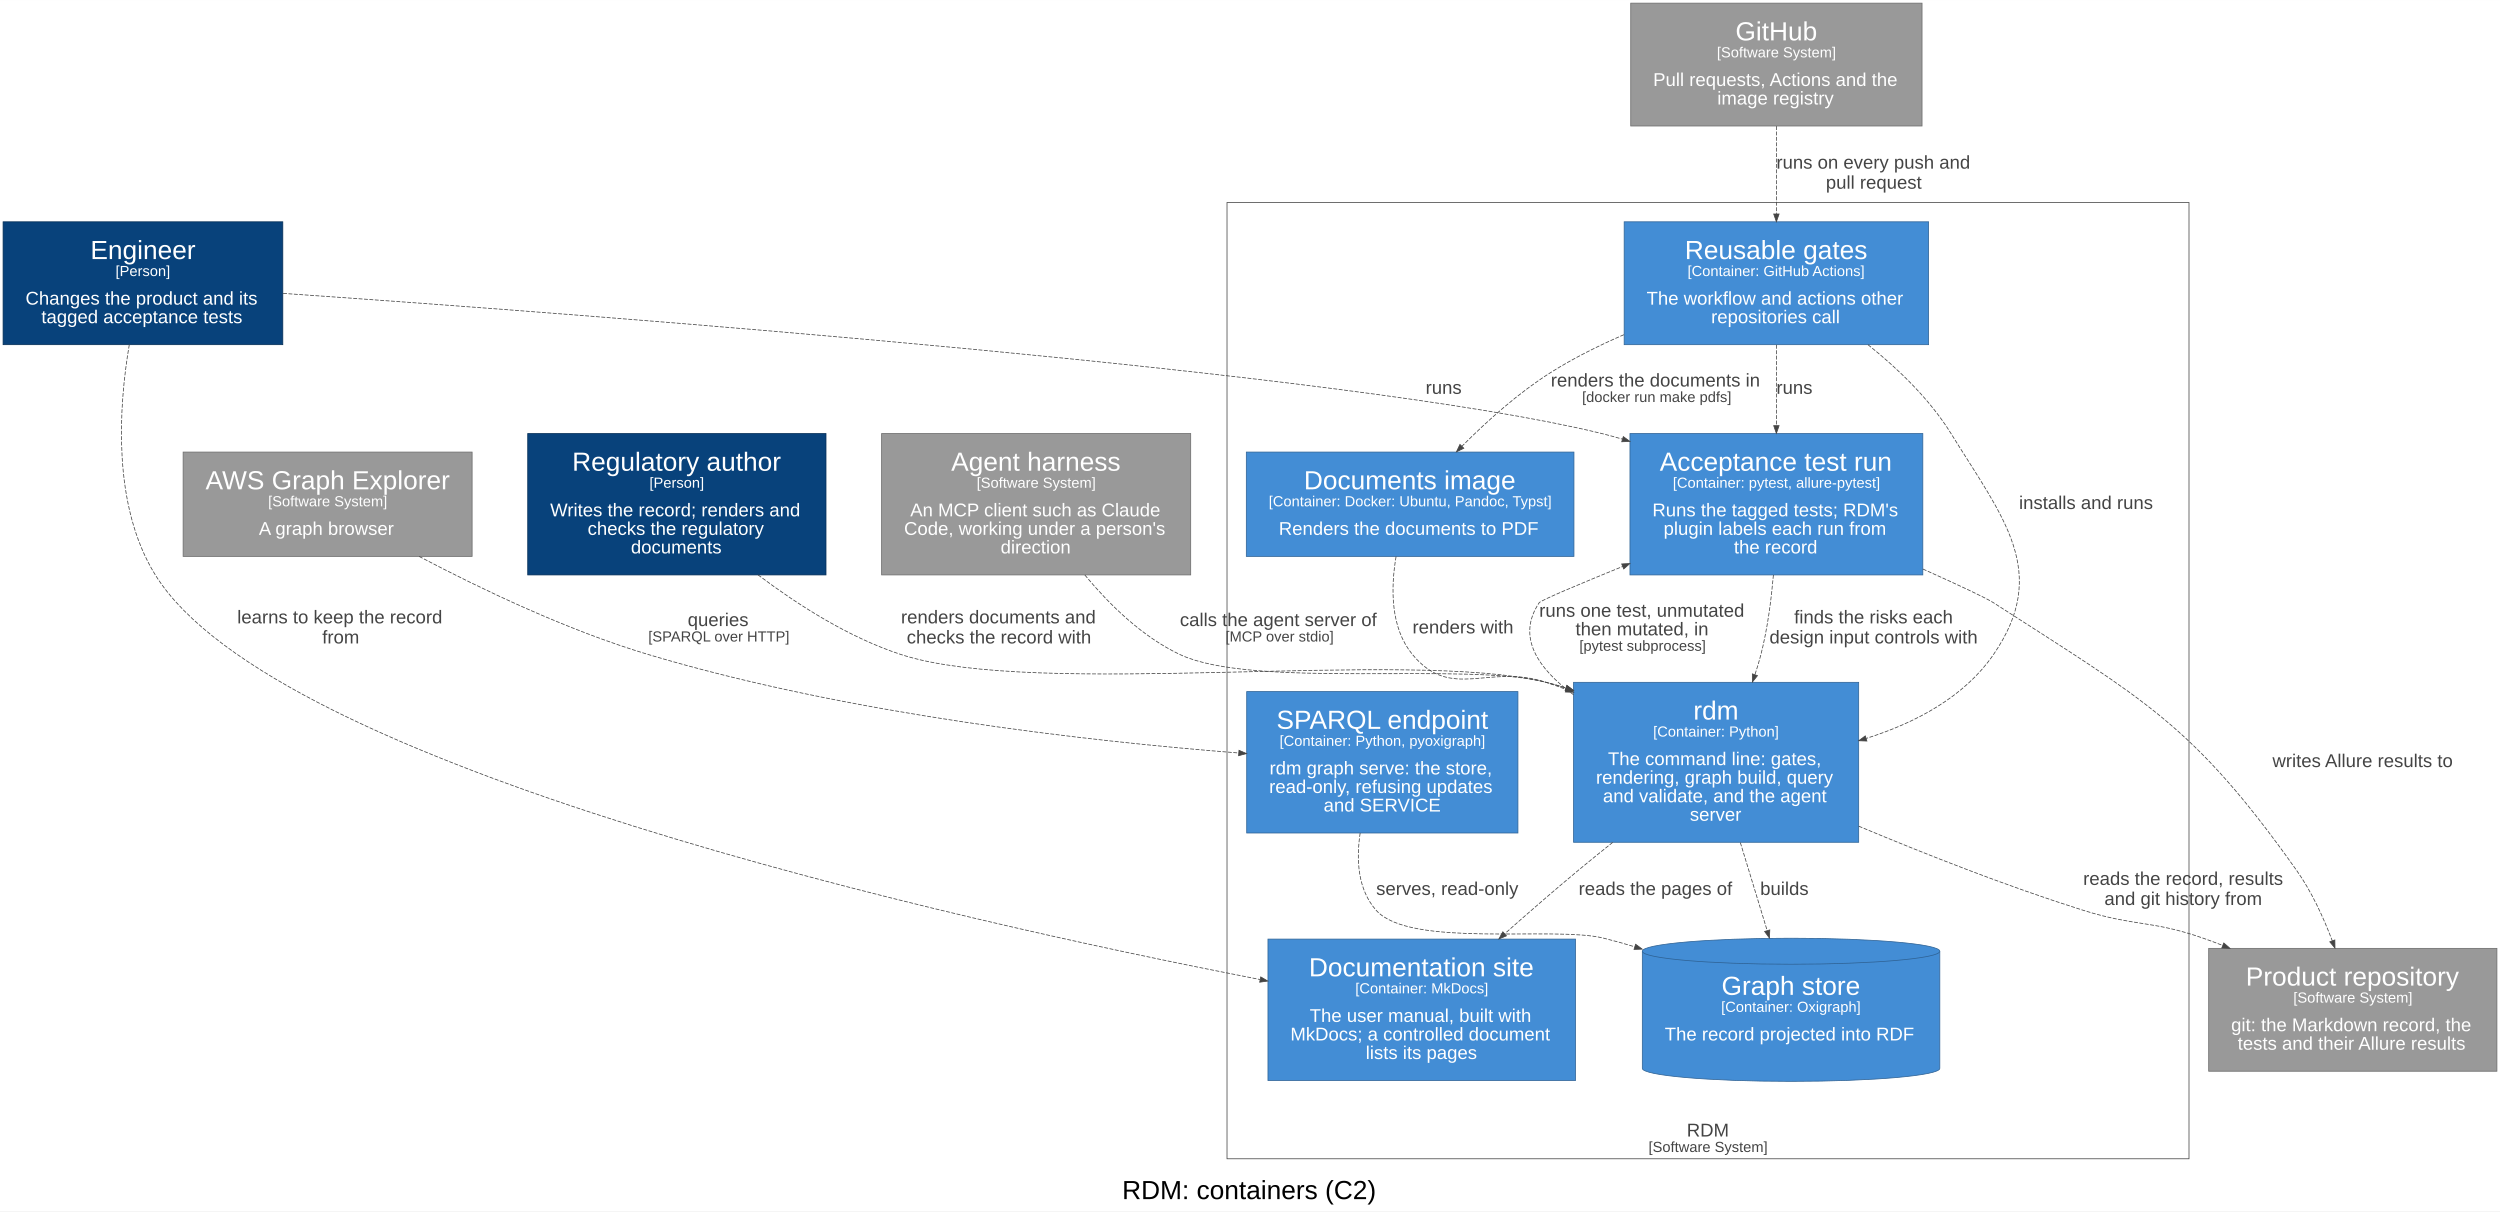
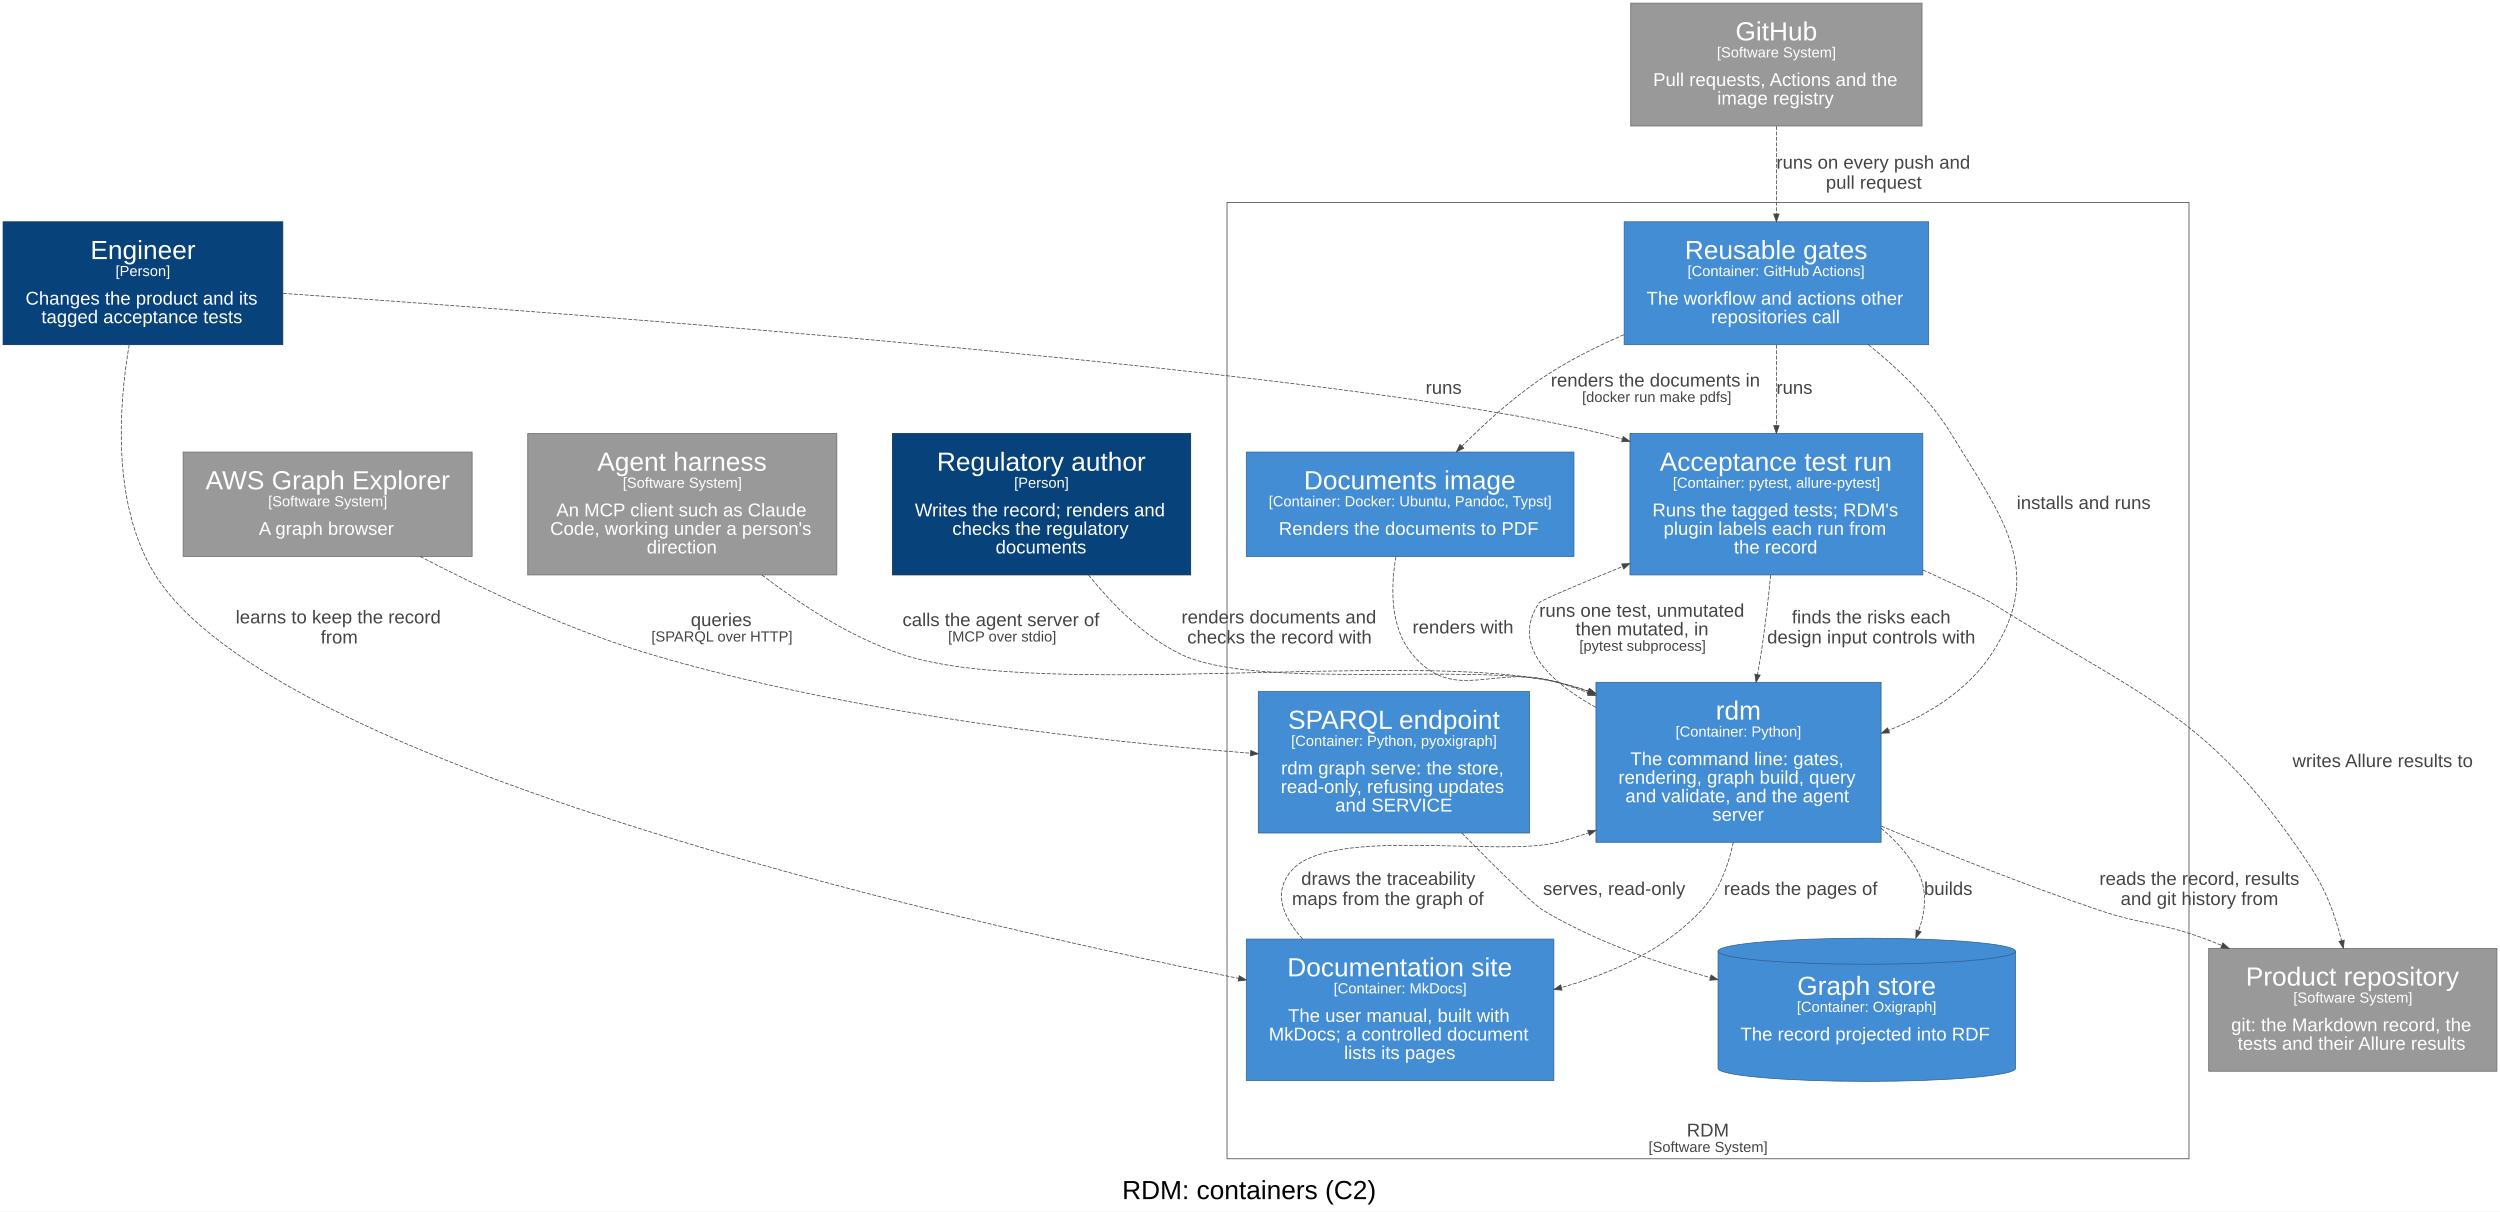
<svg xmlns="http://www.w3.org/2000/svg" width="3236pt" height="1568pt" viewBox="0.00 0.00 3235.50 1567.62">
  <g id="graph0" class="graph" transform="scale(1 1) rotate(0) translate(4 1563.62)">
    <polygon fill="white" stroke="transparent" points="-4,4 -4,-1563.62 3231.5,-1563.62 3231.5,4 -4,4" />
    <text text-anchor="start" x="1448.25" y="-11.8" font-family="Arial" font-size="34.00">RDM: containers (C2)</text>
    <g id="clust1" class="cluster">
      <polygon fill="none" stroke="#444444" points="1584,-64 1584,-1301.62 2829,-1301.62 2829,-64 1584,-64" />
      <text text-anchor="start" x="2179" y="-92.8" font-family="Arial" font-size="24.00" fill="#444444">RDM</text>
      <text text-anchor="start" x="2129.5" y="-72.8" font-family="Arial" font-size="19.00" fill="#444444">[Software System]</text>
    </g>
    <g id="1" class="node">
-       <polygon fill="#08427b" stroke="#052e56" points="1065,-1002.62 679,-1002.62 679,-819.62 1065,-819.62 1065,-1002.62" />
-       <text text-anchor="start" x="736.5" y="-954.42" font-family="Arial" font-size="34.00" fill="#ffffff">Regulatory author</text>
-       <text text-anchor="start" x="836.5" y="-932.42" font-family="Arial" font-size="19.00" fill="#ffffff">[Person]</text>
-       <text text-anchor="start" x="708" y="-895.42" font-family="Arial" font-size="24.00" fill="#ffffff">Writes the record; renders and</text>
-       <text text-anchor="start" x="756.5" y="-871.42" font-family="Arial" font-size="24.00" fill="#ffffff">checks the regulatory</text>
-       <text text-anchor="start" x="812.5" y="-847.42" font-family="Arial" font-size="24.00" fill="#ffffff">documents</text>
+       <polygon fill="#08427b" stroke="#052e56" points="1537,-1002.62 1151,-1002.62 1151,-819.62 1537,-819.62 1537,-1002.62" />
+       <text text-anchor="start" x="1208.5" y="-954.42" font-family="Arial" font-size="34.00" fill="#ffffff">Regulatory author</text>
+       <text text-anchor="start" x="1308.5" y="-932.42" font-family="Arial" font-size="19.00" fill="#ffffff">[Person]</text>
+       <text text-anchor="start" x="1180" y="-895.42" font-family="Arial" font-size="24.00" fill="#ffffff">Writes the record; renders and</text>
+       <text text-anchor="start" x="1228.5" y="-871.42" font-family="Arial" font-size="24.00" fill="#ffffff">checks the regulatory</text>
+       <text text-anchor="start" x="1284.5" y="-847.42" font-family="Arial" font-size="24.00" fill="#ffffff">documents</text>
    </g>
    <g id="5" class="node">
-       <polygon fill="#438dd5" stroke="#2e6295" points="2401.5,-680.62 2032.5,-680.62 2032.5,-473.62 2401.5,-473.62 2401.5,-680.62" />
-       <text text-anchor="start" x="2187.5" y="-632.42" font-family="Arial" font-size="34.00" fill="#ffffff">rdm</text>
-       <text text-anchor="start" x="2135.5" y="-610.42" font-family="Arial" font-size="19.00" fill="#ffffff">[Container: Python]</text>
-       <text text-anchor="start" x="2077" y="-573.42" font-family="Arial" font-size="24.00" fill="#ffffff">The command line: gates,</text>
-       <text text-anchor="start" x="2061.5" y="-549.42" font-family="Arial" font-size="24.00" fill="#ffffff">rendering, graph build, query</text>
-       <text text-anchor="start" x="2070.5" y="-525.42" font-family="Arial" font-size="24.00" fill="#ffffff">and validate, and the agent</text>
-       <text text-anchor="start" x="2183" y="-501.42" font-family="Arial" font-size="24.00" fill="#ffffff">server</text>
-     </g>
-     <g id="69" class="edge">
-       <path fill="none" stroke="#444444" stroke-dasharray="5,2" d="M977.12,-819.62C1029.18,-780.38 1095.12,-738.47 1162,-716.62 1338.55,-658.95 1816.58,-724.69 1997,-680.62 2005.48,-678.55 2014.02,-676.15 2022.57,-673.48" />
-       <polygon fill="#444444" stroke="#444444" points="2023.78,-676.76 2032.21,-670.35 2021.62,-670.1 2023.78,-676.76" />
-       <text text-anchor="start" x="1162" y="-756.92" font-family="Arial" font-size="24.00" fill="#444444">renders documents and</text>
-       <text text-anchor="start" x="1169.5" y="-730.92" font-family="Arial" font-size="24.00" fill="#444444">checks the record with</text>
+       <polygon fill="#438dd5" stroke="#2e6295" points="2430.5,-680.62 2061.5,-680.62 2061.5,-473.62 2430.5,-473.62 2430.5,-680.62" />
+       <text text-anchor="start" x="2216.5" y="-632.42" font-family="Arial" font-size="34.00" fill="#ffffff">rdm</text>
+       <text text-anchor="start" x="2164.5" y="-610.42" font-family="Arial" font-size="19.00" fill="#ffffff">[Container: Python]</text>
+       <text text-anchor="start" x="2106" y="-573.42" font-family="Arial" font-size="24.00" fill="#ffffff">The command line: gates,</text>
+       <text text-anchor="start" x="2090.5" y="-549.42" font-family="Arial" font-size="24.00" fill="#ffffff">rendering, graph build, query</text>
+       <text text-anchor="start" x="2099.5" y="-525.42" font-family="Arial" font-size="24.00" fill="#ffffff">and validate, and the agent</text>
+       <text text-anchor="start" x="2212" y="-501.42" font-family="Arial" font-size="24.00" fill="#ffffff">server</text>
+     </g>
+     <g id="70" class="edge">
+       <path fill="none" stroke="#444444" stroke-dasharray="5,2" d="M1404.81,-819.47C1435.91,-780.82 1477.28,-739.46 1525,-716.62 1622.89,-669.79 1906.68,-706.77 2012,-680.62 2025.08,-677.38 2038.34,-673.46 2051.57,-669.07" />
+       <polygon fill="#444444" stroke="#444444" points="2052.86,-672.33 2061.2,-665.8 2050.6,-665.71 2052.86,-672.33" />
+       <text text-anchor="start" x="1525" y="-756.92" font-family="Arial" font-size="24.00" fill="#444444">renders documents and</text>
+       <text text-anchor="start" x="1532.5" y="-730.92" font-family="Arial" font-size="24.00" fill="#444444">checks the record with</text>
    </g>
    <g id="2" class="node">
      <polygon fill="#08427b" stroke="#052e56" points="362,-1276.62 0,-1276.62 0,-1117.62 362,-1117.62 362,-1276.62" />
      <text text-anchor="start" x="113" y="-1228.42" font-family="Arial" font-size="34.00" fill="#ffffff">Engineer</text>
      <text text-anchor="start" x="145.5" y="-1206.42" font-family="Arial" font-size="19.00" fill="#ffffff">[Person]</text>
      <text text-anchor="start" x="29" y="-1169.42" font-family="Arial" font-size="24.00" fill="#ffffff">Changes the product and its</text>
      <text text-anchor="start" x="49.5" y="-1145.42" font-family="Arial" font-size="24.00" fill="#ffffff">tagged acceptance tests</text>
    </g>
    <g id="47" class="node">
      <polygon fill="#438dd5" stroke="#2e6295" points="2484.5,-1002.62 2105.5,-1002.62 2105.5,-819.62 2484.5,-819.62 2484.5,-1002.62" />
      <text text-anchor="start" x="2144" y="-954.42" font-family="Arial" font-size="34.00" fill="#ffffff">Acceptance test run</text>
      <text text-anchor="start" x="2161" y="-932.42" font-family="Arial" font-size="19.00" fill="#ffffff">[Container: pytest, allure-pytest]</text>
      <text text-anchor="start" x="2134.5" y="-895.42" font-family="Arial" font-size="24.00" fill="#ffffff">Runs the tagged tests; RDM's</text>
      <text text-anchor="start" x="2149" y="-871.42" font-family="Arial" font-size="24.00" fill="#ffffff">plugin labels each run from</text>
      <text text-anchor="start" x="2240" y="-847.42" font-family="Arial" font-size="24.00" fill="#ffffff">the record</text>
    </g>
-     <g id="70" class="edge">
+     <g id="71" class="edge">
      <path fill="none" stroke="#444444" stroke-dasharray="5,2" d="M362.37,-1184C769.99,-1155.71 1747.97,-1081.7 2069,-1002.62 2077.82,-1000.45 2086.74,-998.01 2095.7,-995.35" />
      <polygon fill="#444444" stroke="#444444" points="2096.88,-998.65 2105.43,-992.39 2094.84,-991.96 2096.88,-998.65" />
      <text text-anchor="start" x="1841" y="-1053.92" font-family="Arial" font-size="24.00" fill="#444444">runs</text>
    </g>
    <g id="53" class="node">
-       <polygon fill="#438dd5" stroke="#2e6295" points="2035,-348.31 1637,-348.31 1637,-165.31 2035,-165.31 2035,-348.31" />
-       <text text-anchor="start" x="1690" y="-300.11" font-family="Arial" font-size="34.00" fill="#ffffff">Documentation site</text>
-       <text text-anchor="start" x="1750" y="-278.11" font-family="Arial" font-size="19.00" fill="#ffffff">[Container: MkDocs]</text>
-       <text text-anchor="start" x="1691" y="-241.11" font-family="Arial" font-size="24.00" fill="#ffffff">The user manual, built with</text>
-       <text text-anchor="start" x="1666" y="-217.11" font-family="Arial" font-size="24.00" fill="#ffffff">MkDocs; a controlled document</text>
-       <text text-anchor="start" x="1763.5" y="-193.11" font-family="Arial" font-size="24.00" fill="#ffffff">lists its pages</text>
-     </g>
-     <g id="92" class="edge">
-       <path fill="none" stroke="#444444" stroke-dasharray="5,2" d="M163.3,-1117.55C149.59,-1036.55 141.16,-909.71 197,-819.62 351.41,-570.52 1220.44,-375.12 1626.67,-296.01" />
-       <polygon fill="#444444" stroke="#444444" points="1627.63,-299.39 1636.77,-294.04 1626.29,-292.51 1627.63,-299.39" />
-       <text text-anchor="start" x="303" y="-756.92" font-family="Arial" font-size="24.00" fill="#444444">learns to keep the record</text>
-       <text text-anchor="start" x="413" y="-730.92" font-family="Arial" font-size="24.00" fill="#444444">from</text>
-     </g>
-     <g id="58" class="node">
+       <polygon fill="#438dd5" stroke="#2e6295" points="2007,-348.31 1609,-348.31 1609,-165.31 2007,-165.31 2007,-348.31" />
+       <text text-anchor="start" x="1662" y="-300.11" font-family="Arial" font-size="34.00" fill="#ffffff">Documentation site</text>
+       <text text-anchor="start" x="1722" y="-278.11" font-family="Arial" font-size="19.00" fill="#ffffff">[Container: MkDocs]</text>
+       <text text-anchor="start" x="1663" y="-241.11" font-family="Arial" font-size="24.00" fill="#ffffff">The user manual, built with</text>
+       <text text-anchor="start" x="1638" y="-217.11" font-family="Arial" font-size="24.00" fill="#ffffff">MkDocs; a controlled document</text>
+       <text text-anchor="start" x="1735.5" y="-193.11" font-family="Arial" font-size="24.00" fill="#ffffff">lists its pages</text>
+     </g>
+     <g id="101" class="edge">
+       <path fill="none" stroke="#444444" stroke-dasharray="5,2" d="M163.18,-1117.48C149.36,-1036.41 140.86,-909.52 197,-819.62 349.44,-575.53 1198.6,-378.31 1599,-297.44" />
+       <polygon fill="#444444" stroke="#444444" points="1599.85,-300.84 1608.96,-295.43 1598.46,-293.98 1599.85,-300.84" />
+       <text text-anchor="start" x="301" y="-756.92" font-family="Arial" font-size="24.00" fill="#444444">learns to keep the record</text>
+       <text text-anchor="start" x="411" y="-730.92" font-family="Arial" font-size="24.00" fill="#444444">from</text>
+     </g>
+     <g id="59" class="node">
      <polygon fill="#999999" stroke="#6b6b6b" points="3227.5,-336.31 2854.5,-336.31 2854.5,-177.31 3227.5,-177.31 3227.5,-336.31" />
      <text text-anchor="start" x="2902.5" y="-288.11" font-family="Arial" font-size="34.00" fill="#ffffff">Product repository</text>
      <text text-anchor="start" x="2964" y="-266.11" font-family="Arial" font-size="19.00" fill="#ffffff">[Software System]</text>
      <text text-anchor="start" x="2883.5" y="-229.11" font-family="Arial" font-size="24.00" fill="#ffffff">git: the Markdown record, the</text>
      <text text-anchor="start" x="2892" y="-205.11" font-family="Arial" font-size="24.00" fill="#ffffff">tests and their Allure results</text>
    </g>
-     <g id="59" class="node">
+     <g id="60" class="node">
      <polygon fill="#999999" stroke="#6b6b6b" points="2483.5,-1559.62 2106.5,-1559.62 2106.5,-1400.62 2483.5,-1400.62 2483.5,-1559.62" />
      <text text-anchor="start" x="2242" y="-1511.42" font-family="Arial" font-size="34.00" fill="#ffffff">GitHub</text>
      <text text-anchor="start" x="2218" y="-1489.42" font-family="Arial" font-size="19.00" fill="#ffffff">[Software System]</text>
      <text text-anchor="start" x="2135.5" y="-1452.42" font-family="Arial" font-size="24.00" fill="#ffffff">Pull requests, Actions and the</text>
      <text text-anchor="start" x="2218.5" y="-1428.42" font-family="Arial" font-size="24.00" fill="#ffffff">image registry</text>
    </g>
    <g id="49" class="node">
      <polygon fill="#438dd5" stroke="#2e6295" points="2492,-1276.62 2098,-1276.62 2098,-1117.62 2492,-1117.62 2492,-1276.62" />
      <text text-anchor="start" x="2176.5" y="-1228.42" font-family="Arial" font-size="34.00" fill="#ffffff">Reusable gates</text>
      <text text-anchor="start" x="2180" y="-1206.42" font-family="Arial" font-size="19.00" fill="#ffffff">[Container: GitHub Actions]</text>
      <text text-anchor="start" x="2127" y="-1169.42" font-family="Arial" font-size="24.00" fill="#ffffff">The workflow and actions other</text>
      <text text-anchor="start" x="2210.5" y="-1145.42" font-family="Arial" font-size="24.00" fill="#ffffff">repositories call</text>
    </g>
-     <g id="77" class="edge">
+     <g id="78" class="edge">
      <path fill="none" stroke="#444444" stroke-dasharray="5,2" d="M2295,-1400.48C2295,-1365.16 2295,-1323.32 2295,-1286.88" />
      <polygon fill="#444444" stroke="#444444" points="2298.5,-1286.75 2295,-1276.75 2291.5,-1286.75 2298.5,-1286.75" />
      <text text-anchor="start" x="2295" y="-1345.42" font-family="Arial" font-size="24.00" fill="#444444">runs on every push and</text>
      <text text-anchor="start" x="2359" y="-1319.42" font-family="Arial" font-size="24.00" fill="#444444">pull request</text>
    </g>
-     <g id="60" class="node">
-       <polygon fill="#999999" stroke="#6b6b6b" points="1537,-1002.62 1137,-1002.62 1137,-819.62 1537,-819.62 1537,-1002.62" />
-       <text text-anchor="start" x="1227" y="-954.42" font-family="Arial" font-size="34.00" fill="#ffffff">Agent harness</text>
-       <text text-anchor="start" x="1260" y="-932.42" font-family="Arial" font-size="19.00" fill="#ffffff">[Software System]</text>
-       <text text-anchor="start" x="1174" y="-895.42" font-family="Arial" font-size="24.00" fill="#ffffff">An MCP client such as Claude</text>
-       <text text-anchor="start" x="1166" y="-871.42" font-family="Arial" font-size="24.00" fill="#ffffff">Code, working under a person's</text>
-       <text text-anchor="start" x="1291" y="-847.42" font-family="Arial" font-size="24.00" fill="#ffffff">direction</text>
-     </g>
-     <g id="76" class="edge">
-       <path fill="none" stroke="#444444" stroke-dasharray="5,2" d="M1400.01,-819.48C1432.07,-780.84 1474.53,-739.47 1523,-716.62 1618.55,-671.58 1894.8,-707.36 1997,-680.62 2005.52,-678.4 2014.11,-675.85 2022.7,-673.05" />
-       <polygon fill="#444444" stroke="#444444" points="2024.04,-676.29 2032.41,-669.79 2021.81,-669.66 2024.04,-676.29" />
-       <text text-anchor="start" x="1523" y="-753.42" font-family="Arial" font-size="24.00" fill="#444444">calls the agent server of</text>
-       <text text-anchor="start" x="1582" y="-733.42" font-family="Arial" font-size="19.00" fill="#444444">[MCP over stdio]</text>
-     </g>
    <g id="61" class="node">
+       <polygon fill="#999999" stroke="#6b6b6b" points="1079,-1002.62 679,-1002.62 679,-819.62 1079,-819.62 1079,-1002.62" />
+       <text text-anchor="start" x="769" y="-954.42" font-family="Arial" font-size="34.00" fill="#ffffff">Agent harness</text>
+       <text text-anchor="start" x="802" y="-932.42" font-family="Arial" font-size="19.00" fill="#ffffff">[Software System]</text>
+       <text text-anchor="start" x="716" y="-895.42" font-family="Arial" font-size="24.00" fill="#ffffff">An MCP client such as Claude</text>
+       <text text-anchor="start" x="708" y="-871.42" font-family="Arial" font-size="24.00" fill="#ffffff">Code, working under a person's</text>
+       <text text-anchor="start" x="833" y="-847.42" font-family="Arial" font-size="24.00" fill="#ffffff">direction</text>
+     </g>
+     <g id="77" class="edge">
+       <path fill="none" stroke="#444444" stroke-dasharray="5,2" d="M982.06,-819.61C1033.16,-780.36 1097.99,-738.46 1164,-716.62 1343.07,-657.39 1828.25,-723.19 2012,-680.62 2025.13,-677.58 2038.43,-673.82 2051.69,-669.55" />
+       <polygon fill="#444444" stroke="#444444" points="2052.94,-672.83 2061.33,-666.36 2050.74,-666.18 2052.94,-672.83" />
+       <text text-anchor="start" x="1164" y="-753.42" font-family="Arial" font-size="24.00" fill="#444444">calls the agent server of</text>
+       <text text-anchor="start" x="1223" y="-733.42" font-family="Arial" font-size="19.00" fill="#444444">[MCP over stdio]</text>
+     </g>
+     <g id="62" class="node">
      <polygon fill="#999999" stroke="#6b6b6b" points="607,-978.62 233,-978.62 233,-843.62 607,-843.62 607,-978.62" />
      <text text-anchor="start" x="262" y="-930.42" font-family="Arial" font-size="34.00" fill="#ffffff">AWS Graph Explorer</text>
      <text text-anchor="start" x="343" y="-908.42" font-family="Arial" font-size="19.00" fill="#ffffff">[Software System]</text>
      <text text-anchor="start" x="331" y="-871.42" font-family="Arial" font-size="24.00" fill="#ffffff">A graph browser</text>
    </g>
-     <g id="56" class="node">
-       <polygon fill="#438dd5" stroke="#2e6295" points="1960.5,-668.62 1609.5,-668.62 1609.5,-485.62 1960.5,-485.62 1960.5,-668.62" />
-       <text text-anchor="start" x="1648" y="-620.42" font-family="Arial" font-size="34.00" fill="#ffffff">SPARQL endpoint</text>
-       <text text-anchor="start" x="1652" y="-598.42" font-family="Arial" font-size="19.00" fill="#ffffff">[Container: Python, pyoxigraph]</text>
-       <text text-anchor="start" x="1639" y="-561.42" font-family="Arial" font-size="24.00" fill="#ffffff">rdm graph serve: the store,</text>
-       <text text-anchor="start" x="1638.5" y="-537.42" font-family="Arial" font-size="24.00" fill="#ffffff">read-only, refusing updates</text>
-       <text text-anchor="start" x="1709" y="-513.42" font-family="Arial" font-size="24.00" fill="#ffffff">and SERVICE</text>
-     </g>
-     <g id="75" class="edge">
-       <path fill="none" stroke="#444444" stroke-dasharray="5,2" d="M538.46,-843.55C619.55,-800.85 730.85,-747.77 835,-716.62 1093.59,-639.31 1405.16,-604.39 1599.21,-589.16" />
-       <polygon fill="#444444" stroke="#444444" points="1599.52,-592.65 1609.22,-588.39 1598.98,-585.67 1599.52,-592.65" />
-       <text text-anchor="start" x="886" y="-753.42" font-family="Arial" font-size="24.00" fill="#444444">queries</text>
-       <text text-anchor="start" x="835" y="-733.42" font-family="Arial" font-size="19.00" fill="#444444">[SPARQL over HTTP]</text>
-     </g>
-     <g id="72" class="edge">
-       <path fill="none" stroke="#444444" stroke-dasharray="5,2" d="M2484.59,-827.27C2528.78,-807.43 2565.97,-790.1 2576,-783.62 2771.26,-657.62 2833.61,-627.21 2968,-437.62 2987.51,-410.1 3002.93,-376.59 3014.47,-346" />
-       <polygon fill="#444444" stroke="#444444" points="3017.76,-347.2 3017.93,-336.61 3011.19,-344.78 3017.76,-347.2" />
-       <text text-anchor="start" x="2937" y="-570.92" font-family="Arial" font-size="24.00" fill="#444444">writes Allure results to</text>
-     </g>
-     <g id="115" class="edge">
-       <path fill="none" stroke="#444444" stroke-dasharray="5,2" d="M2291.16,-819.57C2288.32,-786.77 2283.43,-749.68 2275,-716.62 2272.8,-708 2270.15,-699.21 2267.22,-690.46" />
-       <polygon fill="#444444" stroke="#444444" points="2270.52,-689.28 2263.93,-680.98 2263.9,-691.57 2270.52,-689.28" />
-       <text text-anchor="start" x="2318" y="-756.92" font-family="Arial" font-size="24.00" fill="#444444">finds the risks each</text>
-       <text text-anchor="start" x="2286" y="-730.92" font-family="Arial" font-size="24.00" fill="#444444">design input controls with</text>
-     </g>
-     <g id="78" class="edge">
+     <g id="57" class="node">
+       <polygon fill="#438dd5" stroke="#2e6295" points="1975.5,-668.62 1624.5,-668.62 1624.5,-485.62 1975.5,-485.62 1975.5,-668.62" />
+       <text text-anchor="start" x="1663" y="-620.42" font-family="Arial" font-size="34.00" fill="#ffffff">SPARQL endpoint</text>
+       <text text-anchor="start" x="1667" y="-598.42" font-family="Arial" font-size="19.00" fill="#ffffff">[Container: Python, pyoxigraph]</text>
+       <text text-anchor="start" x="1654" y="-561.42" font-family="Arial" font-size="24.00" fill="#ffffff">rdm graph serve: the store,</text>
+       <text text-anchor="start" x="1653.5" y="-537.42" font-family="Arial" font-size="24.00" fill="#ffffff">read-only, refusing updates</text>
+       <text text-anchor="start" x="1724" y="-513.42" font-family="Arial" font-size="24.00" fill="#ffffff">and SERVICE</text>
+     </g>
+     <g id="76" class="edge">
+       <path fill="none" stroke="#444444" stroke-dasharray="5,2" d="M539.66,-843.53C621.56,-800.82 733.94,-747.74 839,-716.62 1101.72,-638.83 1418.26,-603.99 1614.34,-588.92" />
+       <polygon fill="#444444" stroke="#444444" points="1614.76,-592.4 1624.46,-588.15 1614.23,-585.42 1614.76,-592.4" />
+       <text text-anchor="start" x="890" y="-753.42" font-family="Arial" font-size="24.00" fill="#444444">queries</text>
+       <text text-anchor="start" x="839" y="-733.42" font-family="Arial" font-size="19.00" fill="#444444">[SPARQL over HTTP]</text>
+     </g>
+     <g id="73" class="edge">
+       <path fill="none" stroke="#444444" stroke-dasharray="5,2" d="M2484.63,-826.04C2527.39,-806.62 2563.15,-789.81 2573,-783.62 2776.7,-655.8 2857.36,-638.88 2989,-437.62 3006.82,-410.39 3018.65,-376.94 3026.46,-346.31" />
+       <polygon fill="#444444" stroke="#444444" points="3029.89,-347.02 3028.85,-336.47 3023.09,-345.36 3029.89,-347.02" />
+       <text text-anchor="start" x="2963" y="-570.92" font-family="Arial" font-size="24.00" fill="#444444">writes Allure results to</text>
+     </g>
+     <g id="124" class="edge">
+       <path fill="none" stroke="#444444" stroke-dasharray="5,2" d="M2287.57,-819.31C2284.39,-786.82 2280.2,-749.99 2275,-716.62 2273.68,-708.16 2272.18,-699.43 2270.58,-690.67" />
+       <polygon fill="#444444" stroke="#444444" points="2274,-689.95 2268.73,-680.77 2267.12,-691.24 2274,-689.95" />
+       <text text-anchor="start" x="2315" y="-756.92" font-family="Arial" font-size="24.00" fill="#444444">finds the risks each</text>
+       <text text-anchor="start" x="2283" y="-730.92" font-family="Arial" font-size="24.00" fill="#444444">design input controls with</text>
+     </g>
+     <g id="79" class="edge">
      <path fill="none" stroke="#444444" stroke-dasharray="5,2" d="M2295,-1117.39C2295,-1085.05 2295,-1047.19 2295,-1012.86" />
      <polygon fill="#444444" stroke="#444444" points="2298.5,-1012.81 2295,-1002.81 2291.5,-1012.81 2298.5,-1012.81" />
      <text text-anchor="start" x="2295" y="-1053.92" font-family="Arial" font-size="24.00" fill="#444444">runs</text>
    </g>
-     <g id="79" class="edge">
-       <path fill="none" stroke="#444444" stroke-dasharray="5,2" d="M2413.61,-1117.53C2452.97,-1086.07 2493.67,-1046.76 2521,-1002.62 2589.14,-892.57 2649.23,-823.36 2576,-716.62 2537.99,-661.22 2474.42,-627.97 2411.25,-608.02" />
-       <polygon fill="#444444" stroke="#444444" points="2412.12,-604.62 2401.53,-605.05 2410.07,-611.32 2412.12,-604.62" />
-       <text text-anchor="start" x="2609" y="-904.92" font-family="Arial" font-size="24.00" fill="#444444">installs and runs</text>
-     </g>
-     <g id="57" class="node">
+     <g id="80" class="edge">
+       <path fill="none" stroke="#444444" stroke-dasharray="5,2" d="M2414.22,-1117.49C2453.52,-1086.08 2494.03,-1046.83 2521,-1002.62 2588.3,-892.34 2644.35,-824.33 2573,-716.62 2542.08,-669.96 2491.96,-638.97 2440.15,-618.41" />
+       <polygon fill="#444444" stroke="#444444" points="2441.39,-615.14 2430.8,-614.82 2438.88,-621.67 2441.39,-615.14" />
+       <text text-anchor="start" x="2606" y="-904.92" font-family="Arial" font-size="24.00" fill="#444444">installs and runs</text>
+     </g>
+     <g id="58" class="node">
      <polygon fill="#438dd5" stroke="#2e6295" points="2033,-978.62 1609,-978.62 1609,-843.62 2033,-843.62 2033,-978.62" />
      <text text-anchor="start" x="1683.5" y="-930.42" font-family="Arial" font-size="34.00" fill="#ffffff">Documents image</text>
      <text text-anchor="start" x="1638" y="-908.42" font-family="Arial" font-size="19.00" fill="#ffffff">[Container: Docker: Ubuntu, Pandoc, Typst]</text>
      <text text-anchor="start" x="1651" y="-871.42" font-family="Arial" font-size="24.00" fill="#ffffff">Renders the documents to PDF</text>
    </g>
-     <g id="133" class="edge">
+     <g id="142" class="edge">
      <path fill="none" stroke="#444444" stroke-dasharray="5,2" d="M2097.62,-1130.51C2064.98,-1116.37 2032.26,-1100.04 2003,-1081.62 1961.21,-1055.32 1920.44,-1018.7 1888.12,-986.22" />
      <polygon fill="#444444" stroke="#444444" points="1890.45,-983.6 1880.93,-978.93 1885.46,-988.51 1890.45,-983.6" />
      <text text-anchor="start" x="2003" y="-1063.42" font-family="Arial" font-size="24.00" fill="#444444">renders the documents in</text>
      <text text-anchor="start" x="2043.5" y="-1043.42" font-family="Arial" font-size="19.00" fill="#444444">[docker run make pdfs]</text>
    </g>
-     <g id="71" class="edge">
-       <path fill="none" stroke="#444444" stroke-dasharray="5,2" d="M2401.57,-494.44C2488.55,-457.94 2594.43,-416.32 2692,-385.62 2759.46,-364.4 2780.21,-372.88 2847,-349.62 2855.46,-346.68 2864.05,-343.47 2872.66,-340.09" />
-       <polygon fill="#444444" stroke="#444444" points="2874.02,-343.31 2882.01,-336.34 2871.42,-336.81 2874.02,-343.31" />
-       <text text-anchor="start" x="2692" y="-418.43" font-family="Arial" font-size="24.00" fill="#444444">reads the record, results</text>
-       <text text-anchor="start" x="2719.5" y="-392.43" font-family="Arial" font-size="24.00" fill="#444444">and git history from</text>
-     </g>
-     <g id="143" class="edge">
-       <path fill="none" stroke="#444444" stroke-dasharray="5,2" d="M2032.42,-664.6C1986.72,-698.17 1958.28,-739.24 1988,-783.62 1990.03,-786.65 2038.33,-807.01 2096.04,-830.55" />
+     <g id="72" class="edge">
+       <path fill="none" stroke="#444444" stroke-dasharray="5,2" d="M2430.62,-494.6C2515.67,-458.66 2618.5,-417.45 2713,-385.62 2771.44,-365.94 2789.12,-370.9 2847,-349.62 2855.07,-346.66 2863.26,-343.48 2871.48,-340.16" />
+       <polygon fill="#444444" stroke="#444444" points="2872.85,-343.38 2880.77,-336.34 2870.19,-336.9 2872.85,-343.38" />
+       <text text-anchor="start" x="2713" y="-418.43" font-family="Arial" font-size="24.00" fill="#444444">reads the record, results</text>
+       <text text-anchor="start" x="2740.5" y="-392.43" font-family="Arial" font-size="24.00" fill="#444444">and git history from</text>
+     </g>
+     <g id="152" class="edge">
+       <path fill="none" stroke="#444444" stroke-dasharray="5,2" d="M2061.15,-648.29C1998.25,-683.31 1951.92,-729.74 1988,-783.62 1990.03,-786.65 2038.33,-807.01 2096.04,-830.55" />
      <polygon fill="#444444" stroke="#444444" points="2094.79,-833.82 2105.37,-834.35 2097.43,-827.34 2094.79,-833.82" />
      <text text-anchor="start" x="1988" y="-765.42" font-family="Arial" font-size="24.00" fill="#444444">runs one test, unmutated</text>
      <text text-anchor="start" x="2035" y="-741.42" font-family="Arial" font-size="24.00" fill="#444444">then mutated, in</text>
      <text text-anchor="start" x="2040" y="-721.42" font-family="Arial" font-size="19.00" fill="#444444">[pytest subprocess]</text>
    </g>
-     <g id="91" class="edge">
-       <path fill="none" stroke="#444444" stroke-dasharray="5,2" d="M2083.1,-473.43C2068.12,-461.49 2053.16,-449.38 2039,-437.62 2007.53,-411.49 1974.04,-382.38 1943.52,-355.33" />
-       <polygon fill="#444444" stroke="#444444" points="1945.63,-352.52 1935.83,-348.5 1940.98,-357.76 1945.63,-352.52" />
-       <text text-anchor="start" x="2039" y="-405.43" font-family="Arial" font-size="24.00" fill="#444444">reads the pages of</text>
-     </g>
-     <g id="55" class="node">
-       <path fill="#438dd5" stroke="#2e6295" d="M2506.5,-332.6C2506.5,-341.89 2420.22,-349.44 2314,-349.44 2207.78,-349.44 2121.5,-341.89 2121.5,-332.6 2121.5,-332.6 2121.5,-181.03 2121.5,-181.03 2121.5,-171.74 2207.78,-164.19 2314,-164.19 2420.22,-164.19 2506.5,-171.74 2506.5,-181.03 2506.5,-181.03 2506.5,-332.6 2506.5,-332.6" />
-       <path fill="none" stroke="#2e6295" d="M2506.5,-332.6C2506.5,-323.3 2420.22,-315.76 2314,-315.76 2207.78,-315.76 2121.5,-323.3 2121.5,-332.6" />
-       <text text-anchor="start" x="2224" y="-276.11" font-family="Arial" font-size="34.00" fill="#ffffff">Graph store</text>
-       <text text-anchor="start" x="2223.5" y="-254.11" font-family="Arial" font-size="19.00" fill="#ffffff">[Container: Oxigraph]</text>
-       <text text-anchor="start" x="2150.5" y="-217.11" font-family="Arial" font-size="24.00" fill="#ffffff">The record projected into RDF</text>
-     </g>
-     <g id="73" class="edge">
-       <path fill="none" stroke="#444444" stroke-dasharray="5,2" d="M2248.36,-473.22C2259.49,-436.7 2272,-395.65 2283.09,-359.26" />
-       <polygon fill="#444444" stroke="#444444" points="2286.46,-360.21 2286.02,-349.62 2279.76,-358.17 2286.46,-360.21" />
-       <text text-anchor="start" x="2274" y="-405.43" font-family="Arial" font-size="24.00" fill="#444444">builds</text>
+     <g id="92" class="edge">
+       <path fill="none" stroke="#444444" stroke-dasharray="5,2" d="M2239.25,-473.47C2232.53,-442.01 2220.21,-409.45 2198,-385.62 2150.59,-334.78 2082.66,-304.12 2016.74,-285.65" />
+       <polygon fill="#444444" stroke="#444444" points="2017.6,-282.26 2007.03,-283.02 2015.76,-289.02 2017.6,-282.26" />
+       <text text-anchor="start" x="2227" y="-405.43" font-family="Arial" font-size="24.00" fill="#444444">reads the pages of</text>
+     </g>
+     <g id="56" class="node">
+       <path fill="#438dd5" stroke="#2e6295" d="M2604.5,-332.6C2604.5,-341.89 2518.22,-349.44 2412,-349.44 2305.78,-349.44 2219.5,-341.89 2219.5,-332.6 2219.5,-332.6 2219.5,-181.03 2219.5,-181.03 2219.5,-171.74 2305.78,-164.19 2412,-164.19 2518.22,-164.19 2604.5,-171.74 2604.5,-181.03 2604.5,-181.03 2604.5,-332.6 2604.5,-332.6" />
+       <path fill="none" stroke="#2e6295" d="M2604.5,-332.6C2604.5,-323.3 2518.22,-315.76 2412,-315.76 2305.78,-315.76 2219.5,-323.3 2219.5,-332.6" />
+       <text text-anchor="start" x="2322" y="-276.11" font-family="Arial" font-size="34.00" fill="#ffffff">Graph store</text>
+       <text text-anchor="start" x="2321.5" y="-254.11" font-family="Arial" font-size="19.00" fill="#ffffff">[Container: Oxigraph]</text>
+       <text text-anchor="start" x="2248.5" y="-217.11" font-family="Arial" font-size="24.00" fill="#ffffff">The record projected into RDF</text>
    </g>
    <g id="74" class="edge">
-       <path fill="none" stroke="#444444" stroke-dasharray="5,2" d="M1756.31,-485.58C1751.03,-450.48 1753.31,-412.4 1777,-385.62 1820.62,-336.33 2007.09,-365.37 2071,-349.62 2084.3,-346.35 2097.87,-342.56 2111.45,-338.42" />
-       <polygon fill="#444444" stroke="#444444" points="2112.83,-341.65 2121.34,-335.34 2110.75,-334.97 2112.83,-341.65" />
-       <text text-anchor="start" x="1777" y="-405.43" font-family="Arial" font-size="24.00" fill="#444444">serves, read-only</text>
-     </g>
-     <g id="80" class="edge">
-       <path fill="none" stroke="#444444" stroke-dasharray="5,2" d="M1802.78,-843.36C1795.84,-802.34 1795.43,-751.2 1824,-716.62 1874.03,-656.08 1922.47,-705.37 1997,-680.62 2005.59,-677.77 2014.29,-674.68 2023.01,-671.4" />
-       <polygon fill="#444444" stroke="#444444" points="2024.4,-674.62 2032.49,-667.78 2021.9,-668.08 2024.4,-674.62" />
+       <path fill="none" stroke="#444444" stroke-dasharray="5,2" d="M2430.54,-491.84C2449.01,-476.35 2465.25,-458.38 2477,-437.62 2490.77,-413.32 2488.46,-385.56 2479.15,-359.24" />
+       <polygon fill="#444444" stroke="#444444" points="2482.3,-357.68 2475.43,-349.62 2475.78,-360.21 2482.3,-357.68" />
+       <text text-anchor="start" x="2486" y="-405.43" font-family="Arial" font-size="24.00" fill="#444444">builds</text>
+     </g>
+     <g id="96" class="edge">
+       <path fill="none" stroke="#444444" stroke-dasharray="5,2" d="M1681.68,-348.58C1655.64,-377.74 1642.84,-409.7 1668,-437.62 1719.44,-494.73 1937.69,-453.97 2012,-473.62 2025.11,-477.09 2038.43,-481.19 2051.72,-485.73" />
+       <polygon fill="#444444" stroke="#444444" points="2050.79,-489.11 2061.38,-489.1 2053.1,-482.5 2050.79,-489.11" />
+       <text text-anchor="start" x="1680" y="-418.43" font-family="Arial" font-size="24.00" fill="#444444">draws the traceability</text>
+       <text text-anchor="start" x="1668" y="-392.43" font-family="Arial" font-size="24.00" fill="#444444">maps from the graph of</text>
+     </g>
+     <g id="75" class="edge">
+       <path fill="none" stroke="#444444" stroke-dasharray="5,2" d="M1887.85,-485.59C1932.56,-440.22 1980.16,-393.28 1993,-385.62 2058.83,-346.39 2137.75,-318.24 2209.25,-298.53" />
+       <polygon fill="#444444" stroke="#444444" points="2210.56,-301.8 2219.29,-295.8 2208.72,-295.05 2210.56,-301.8" />
+       <text text-anchor="start" x="1993" y="-405.43" font-family="Arial" font-size="24.00" fill="#444444">serves, read-only</text>
+     </g>
+     <g id="81" class="edge">
+       <path fill="none" stroke="#444444" stroke-dasharray="5,2" d="M1802.59,-843.2C1795.58,-802.12 1795.15,-750.97 1824,-716.62 1878.71,-651.48 1930.75,-705.85 2012,-680.62 2025.04,-676.58 2038.32,-672.02 2051.61,-667.14" />
+       <polygon fill="#444444" stroke="#444444" points="2053.13,-670.3 2061.28,-663.53 2050.68,-663.75 2053.13,-670.3" />
      <text text-anchor="start" x="1824" y="-743.92" font-family="Arial" font-size="24.00" fill="#444444">renders with</text>
    </g>
  </g>
</svg>
